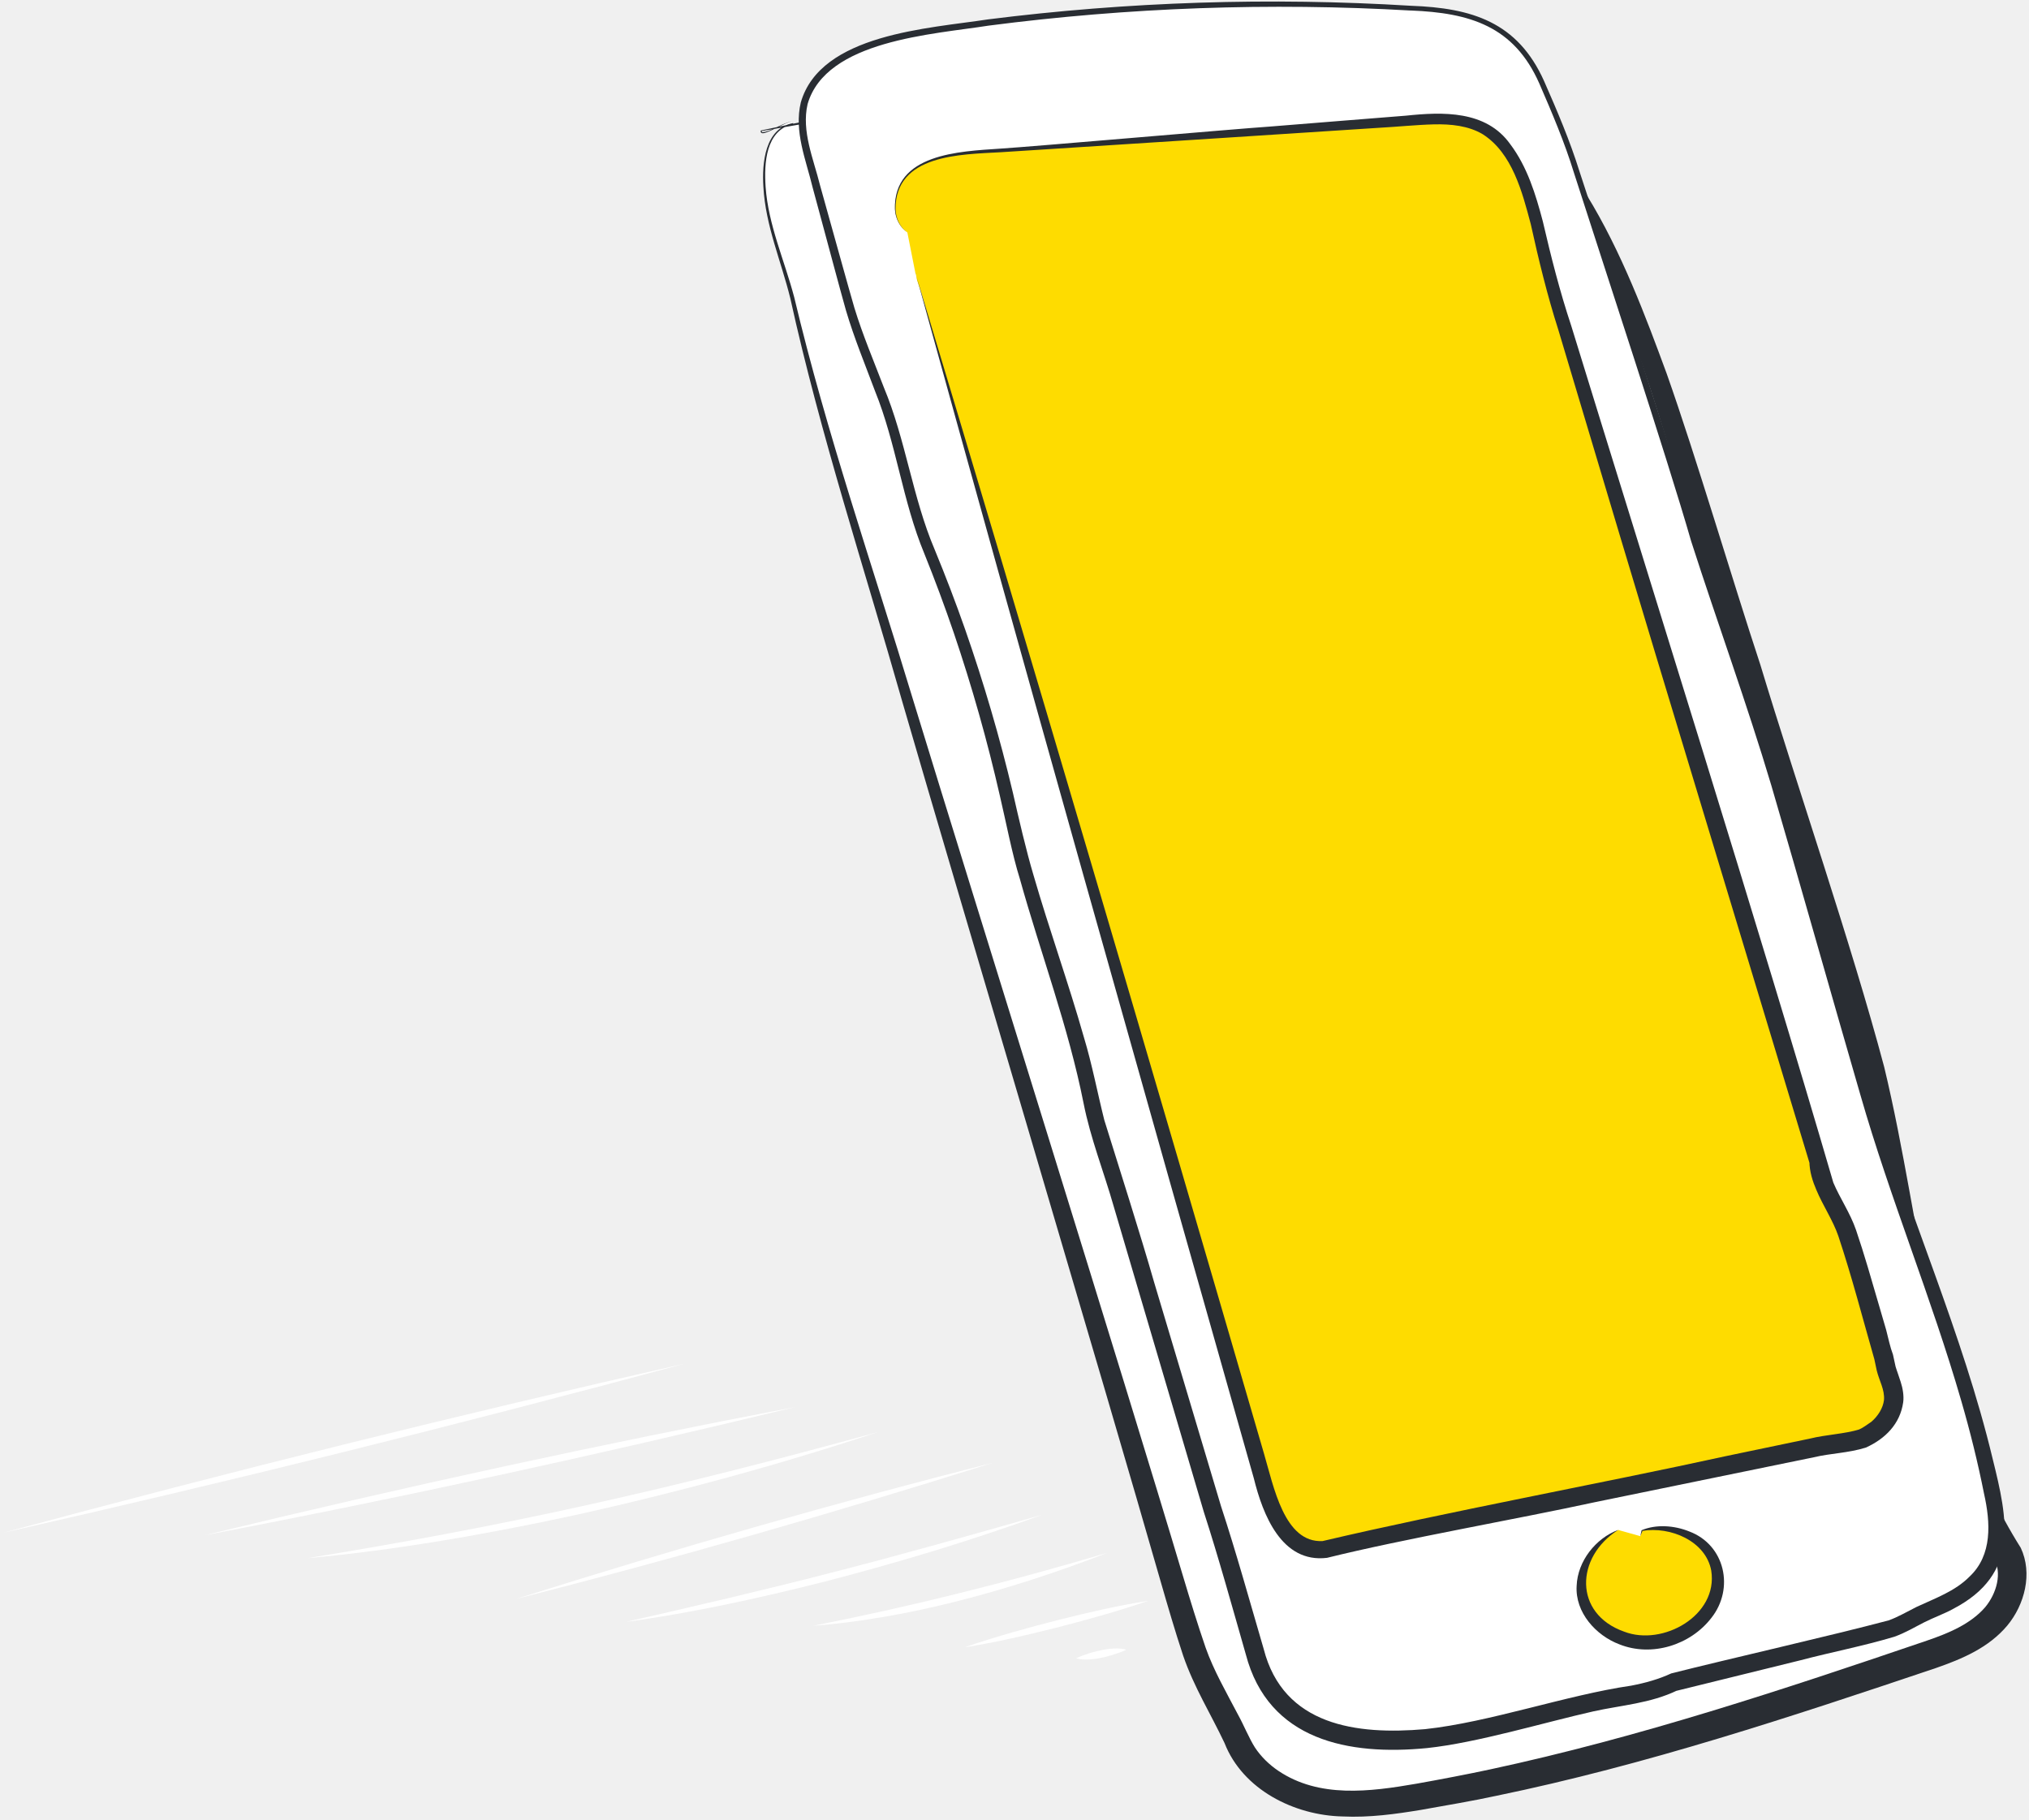
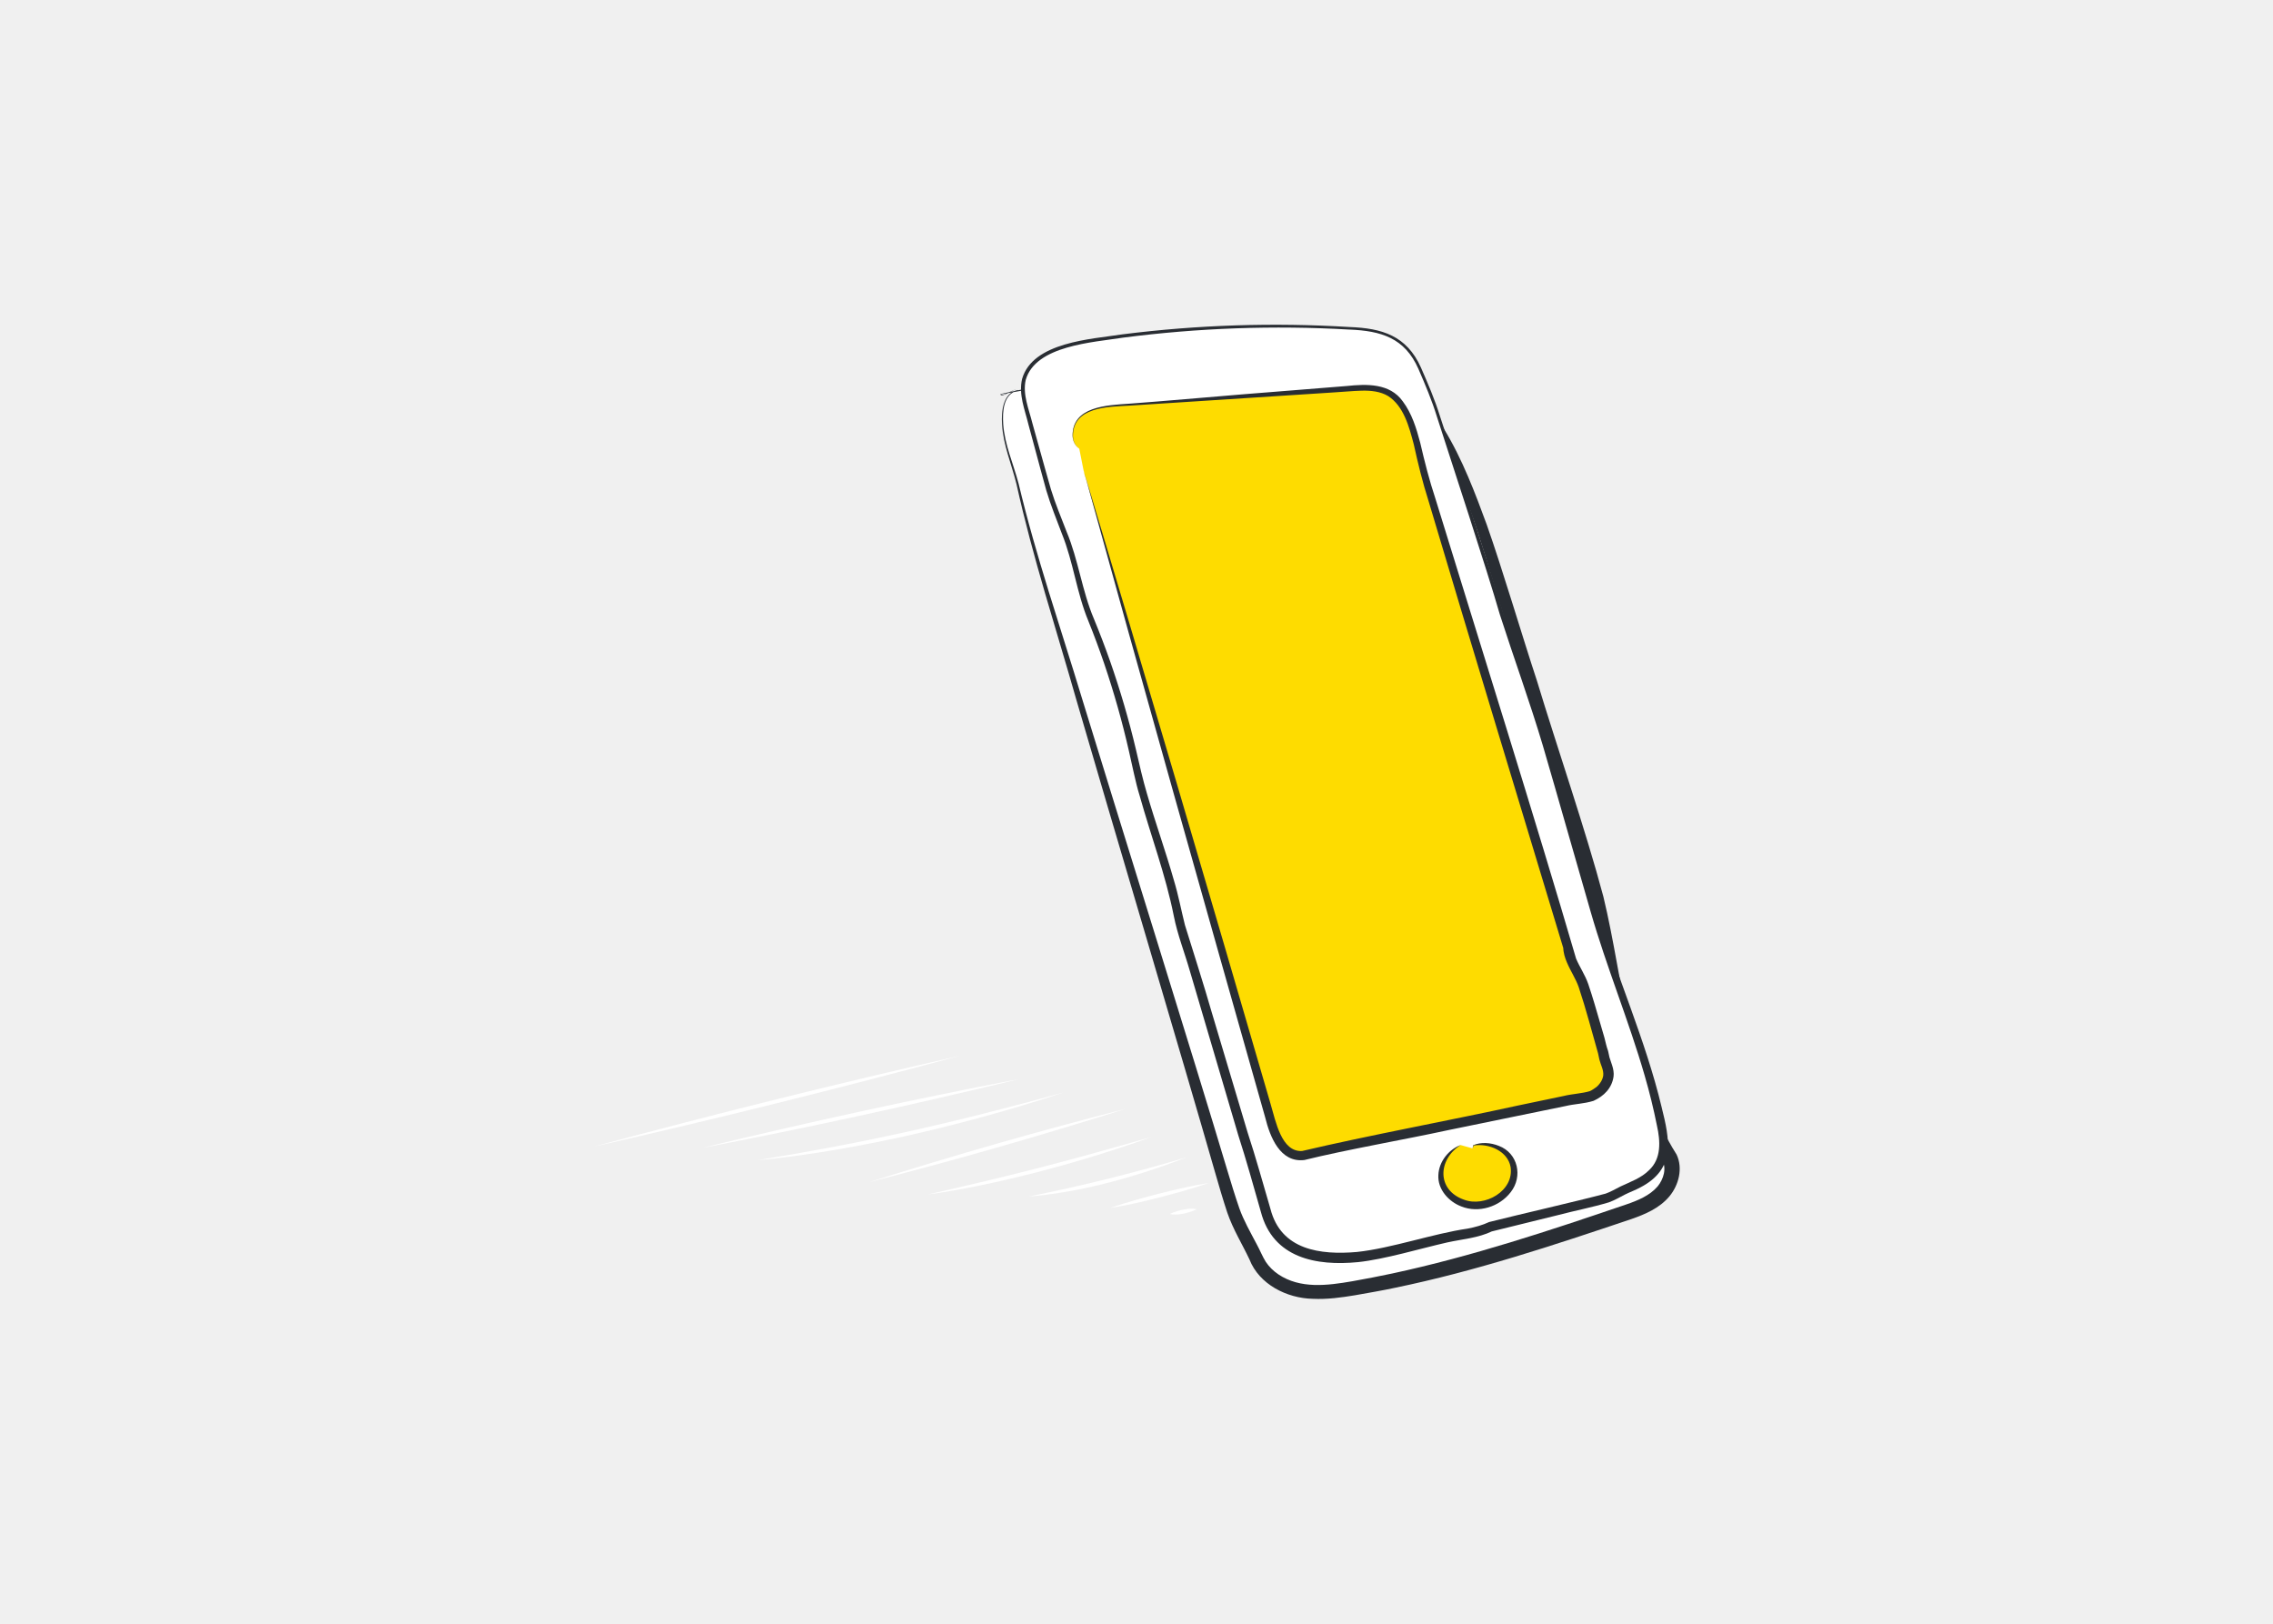
- <svg xmlns="http://www.w3.org/2000/svg" width="428" height="384" viewBox="0 0 428 384" fill="none">
-   <path d="M237.593 348.077C233.699 349.827 229.232 350.595 227.005 349.878C230.904 348.119 235.36 347.369 237.593 348.077Z" fill="white" />
-   <path d="M242.198 337.761C235.381 340.091 228.848 341.881 222.368 343.542C215.913 345.159 209.554 346.629 203.522 347.548C210.34 345.214 216.878 343.423 223.352 341.767C229.807 340.153 236.163 338.683 242.2 337.761L242.198 337.761Z" fill="white" />
-   <path d="M233.6 327.621C211.256 336.303 189.79 341.639 171.546 343.025C191.576 339.079 212.223 333.962 233.6 327.621Z" fill="white" />
-   <path d="M219.74 319.637C204.288 325.239 189.095 329.763 174.451 333.577C159.886 337.282 145.422 340.393 132.072 342.199C146.383 338.924 160.825 335.582 175.421 331.805C189.991 328.075 204.906 323.866 219.743 319.634L219.74 319.637Z" fill="white" />
-   <path d="M209.407 308.632C175.467 319.352 141.633 329.027 108.889 337.354C142.833 326.625 176.657 316.967 209.407 308.632Z" fill="white" />
-   <path d="M185.108 302.172C163.695 309.277 142.723 314.883 122.636 319.38C102.656 323.744 82.963 327.133 64.894 328.754C84.015 325.646 103.738 322.014 123.722 317.581C143.722 313.171 164.377 307.884 185.108 302.172Z" fill="white" />
-   <path d="M167.666 296.888C125.624 307.085 83.764 316.184 43.227 323.91C85.276 313.701 127.125 304.623 167.666 296.888Z" fill="white" />
-   <path d="M144.381 287.734C96.016 300.782 47.691 312.782 0.694 323.39C49.067 310.331 97.381 298.352 144.381 287.734Z" fill="white" />
-   <g clip-path="url(#clip0_1_406)">
-     <path d="M167.317 26.061C165.212 26.356 163.471 27.973 162.519 29.884C161.568 31.794 161.315 33.97 161.234 36.094C160.849 45.619 164.847 53.822 167.145 62.878C169.473 72.037 171.427 81.307 174.16 90.354C180.648 111.893 187.136 133.422 193.624 154.962C208.362 203.885 223.1 252.798 237.838 301.721C242.899 316.958 246.694 332.612 251.735 347.849C254.073 354.934 258.183 361.124 261.199 367.782C264.064 374.084 270.421 378.201 276.99 379.706C284.47 381.423 292.274 380.326 299.835 379.035C336.376 372.814 371.267 361.307 406.279 349.465C411.411 347.727 416.685 345.735 420.44 341.811C424.195 337.887 425.936 331.494 423.031 326.909C402.048 293.823 402.655 249.586 391.015 212.139C385.66 194.919 380.316 177.71 374.961 160.491C368.767 140.568 362.582 120.655 356.387 100.732C350.648 82.283 344.858 63.692 335.647 46.706C329.432 35.24 321.152 24.151 309.289 18.814C299.694 14.494 288.802 14.392 278.285 14.616C238.769 15.449 199.333 19.82 160.586 27.637C160.252 29.396 167.641 24.293 167.307 26.051L167.317 26.061Z" fill="white" />
-     <path d="M167.287 26.153C161.477 27.525 161.173 34.498 161.497 39.408C162.064 47.469 165.485 54.95 167.53 62.706C174.362 91.442 184.069 119.385 192.602 147.643C205.71 190.528 237.089 290.794 249.508 332.429C251.037 337.542 252.616 342.695 254.326 347.666C256.017 352.454 258.649 357.008 261.169 361.815C262.374 363.991 263.467 366.735 264.732 368.728C266.007 370.638 267.698 372.306 269.672 373.637C278.275 379.421 288.934 378.049 298.793 376.341C303.439 375.518 309.887 374.288 314.431 373.302C345.709 366.583 376.115 356.499 406.411 346.172C410.986 344.617 415.703 342.655 418.77 339.087C421.128 336.231 422.454 331.89 420.501 328.566C401.441 297.828 399.912 260.493 391.906 226.44C385.276 200.835 373.99 167.312 366.449 141.778L357.076 110.948C349.11 85.465 342.54 59.199 327.499 37.08C317.458 22.758 305.504 16.496 288.043 16.131C245.51 15.51 202.147 20.237 160.697 27.657C160.677 27.8 160.697 27.881 160.819 27.901C162.55 27.718 164.068 26.58 165.698 26.021C166.143 25.858 166.609 25.645 167.094 25.685C167.327 25.696 167.358 25.99 167.277 26.153H167.287ZM167.317 25.98C167.317 25.848 167.246 25.706 167.094 25.696C166.619 25.675 166.153 25.899 165.718 26.072C164.23 26.692 162.853 27.576 161.295 28.054C161.052 28.105 160.677 28.206 160.505 27.922C160.434 27.779 160.475 27.678 160.475 27.546L160.556 27.525C191.944 20.705 223.9 16.364 255.956 14.24C261.301 13.904 266.655 13.61 272.01 13.386C282.8 13.01 293.792 12.278 304.4 15.277C330.809 22.819 342.935 55.346 351.579 78.847C357.804 96.463 365.396 122.282 371.328 140.253C379.101 165.96 390.59 199.28 397.453 225.119C405.743 259.527 407.16 296.222 426.26 326.574C428.811 331.992 427.07 338.579 423.426 342.97C419.468 347.686 413.85 350.024 408.405 351.925C377.907 362.192 347.217 372.387 315.616 378.902C311.04 379.909 304.4 381.037 299.724 381.871C294.41 382.745 288.883 383.527 283.185 383.253C273.052 383.029 262.161 377.632 258.304 367.762C255.42 361.643 251.897 356.062 249.579 349.333C247.858 344.129 246.36 338.985 244.862 333.791C233.09 292.654 202.744 190.803 190.406 148.304C182.338 119.923 173.066 91.767 166.7 62.909C164.777 55.102 161.467 47.57 161.031 39.428C160.707 34.447 161.335 27.027 167.307 25.97L167.317 25.98Z" fill="#292D33" />
-     <path d="M297.629 1.727C303.975 2.103 310.605 2.703 315.99 6.108C320.575 9.015 323.622 13.6 325.717 18.529C327.873 23.591 330.181 28.928 331.872 34.112C338.269 53.791 344.676 73.48 351.073 93.159C353.867 101.759 356.124 110.267 359.039 118.876C364.94 136.319 371.064 153.244 376.237 170.971C382.067 190.945 387.907 210.909 393.738 230.883C402.048 259.344 414.518 286.118 420.298 315.383C421.553 321.715 421.999 327.377 418.021 332.46C415.227 336.027 411.158 338.06 407.069 339.758C403.931 341.059 401.258 343.021 397.999 343.946C394.345 344.983 390.6 345.755 386.905 346.66C375.599 349.425 364.293 352.189 352.986 354.954C347.743 357.587 340.06 358.115 334.341 359.508C327.681 361.134 321.021 362.761 314.371 364.387C303.499 367.04 293.479 368.331 282.344 365.902C274.034 364.092 267.546 358.105 265.127 350.014C262.019 339.626 259.276 329.085 255.865 318.798C249.306 296.69 242.747 274.581 236.178 252.483C234.244 245.957 231.613 239.289 230.276 232.611C226.248 212.464 217.867 193.11 213.474 172.882C209.212 153.264 203.301 133.92 195.649 115.37C192.055 106.648 190.638 97.063 187.642 88.067C184.849 79.701 181.103 71.773 178.765 63.275C176.133 53.669 173.492 44.063 170.86 34.468C169.686 30.199 168.512 25.655 169.746 21.406C170.921 17.36 174.16 14.169 177.844 12.156C185.264 8.09 194.313 6.738 202.552 5.579C213.039 4.106 223.576 2.977 234.133 2.195C255.258 0.639 276.484 0.487 297.629 1.747V1.727Z" fill="white" />
-     <path d="M297.659 1.219C310.423 1.686 320.12 4.593 325.728 17.147C328.471 23.388 331.153 29.66 333.177 36.165C339.21 54.665 352.865 95.751 358.149 113.733C363.837 130.901 370.214 147.897 375.548 165.208C381.642 185.243 388.879 210.177 394.922 230.313C402.645 256.345 413.972 281.249 420.339 307.81C423.527 320.679 426.078 332.083 412.049 339.433C410.065 340.53 407.838 341.303 405.884 342.299C403.951 343.275 401.947 344.495 399.588 345.338C393.009 347.31 386.349 348.571 379.719 350.319L353.442 356.794L353.847 356.642C348.148 359.406 342.004 359.772 336.093 361.084C325.677 363.432 311.597 367.711 300.999 368.829C284.591 370.435 267.556 367.284 262.789 349.038C259.954 339.148 257.07 328.678 253.922 318.961C251.432 310.422 242.615 280.69 239.963 271.623L234.892 254.414C232.868 247.319 230.023 240.163 228.566 232.753C225.367 216.642 219.547 201.262 215.134 185.446C213.535 180.394 212.148 173.136 210.923 167.942C208.281 156.324 205.032 144.848 201.206 133.565C199.283 127.923 197.208 122.343 194.981 116.813C190.345 105.652 189.09 93.637 184.565 82.476C182.48 76.896 180.182 71.346 178.462 65.542C176.832 59.738 175.324 53.984 173.755 48.211L171.417 39.55C170.01 33.695 167.459 27.769 168.927 21.599C173.107 7.114 196.023 6.006 208.382 4.095C237.969 0.355 267.9 -0.601 297.659 1.219ZM297.598 2.225C267.9 0.507 238.05 1.575 208.544 5.407C196.793 7.267 174.251 8.466 170.354 21.965C169.028 27.708 171.609 33.533 172.985 39.113L175.395 47.753C177.014 53.496 178.593 59.3 180.243 65.003C181.974 70.665 184.302 76.154 186.448 81.755C191.053 92.773 192.491 104.981 197.147 115.918C199.434 121.468 201.58 127.069 203.564 132.731C207.522 144.065 210.903 155.602 213.666 167.281C214.85 172.506 216.49 179.571 217.998 184.612C221.318 196.099 225.377 207.351 228.647 218.878C230.378 224.601 231.481 230.506 232.939 236.311C235.965 246.069 240.581 260.493 243.455 270.556C246.198 279.653 254.944 309.08 257.566 317.802C260.774 327.55 263.679 338.06 266.564 347.91C270.714 364.123 286.201 366.085 300.594 364.834C314.249 363.371 330.485 357.628 344.089 355.656C347.115 355.076 349.96 354.273 352.531 353.074C364.87 349.953 386.288 345.105 398.364 341.892C400.277 341.222 402.159 340.114 404.255 339.056C408.172 337.227 412.403 335.743 415.45 332.653C420.308 328.109 419.883 321.227 418.517 315.159C417.201 308.542 415.581 301.996 413.698 295.521C407.443 273.88 398.687 252.818 392.442 231.045C386.571 210.848 379.557 185.873 373.666 165.787C368.493 148.436 362.278 131.44 356.731 114.18C351.579 96.26 337.874 54.757 332.034 36.531C330.05 30.056 327.388 23.805 324.705 17.615C319.351 5.498 310.059 2.713 297.598 2.215V2.225Z" fill="#292D33" />
-     <path d="M193.068 57.491C193.301 57.999 193.301 58.691 193.473 59.219C194.505 61.994 195.203 64.596 195.892 67.371C202.967 90.954 209.354 113.489 216.085 137.234C232.999 196.18 249.235 251.659 265.977 310.768C267.88 317.7 270.633 327.58 279.439 326.889C289.966 324.114 300.331 322.386 311.374 320.13C336.578 314.925 359.019 310.077 384.223 305.045C387.158 304.527 390.094 304.354 392.857 303.49C394.062 302.971 394.932 302.28 395.965 301.579C398.212 299.668 399.76 296.903 399.416 293.955C399.072 292.044 398.384 290.489 397.868 288.751C397.695 287.887 397.523 287.196 397.351 286.321C396.663 284.41 396.319 282.51 395.803 280.599C393.738 273.707 391.885 266.713 389.578 259.903C388.039 255.37 383.616 249.83 383.616 244.961C371.55 205.318 359.475 165.675 347.409 126.043C340.88 104.605 334.352 83.167 327.823 61.73C325.282 53.395 324.321 44.602 320.758 36.582C316.294 26.549 310.423 24.456 299.947 25.218C268.75 27.505 237.554 29.711 206.358 32.059C201.388 32.435 196.074 32.943 192.238 36.125C188.401 39.306 187.298 46.208 191.398 49.044" fill="#FEDC00" />
-     <path d="M193.068 57.491C216.895 136.543 243.587 227.457 266.605 306.621C268.68 313.634 270.886 325.568 278.984 325.151C305.109 319.001 337.763 312.994 364.1 307.22C366.59 306.702 379.587 303.988 381.824 303.52C385.174 302.687 389.173 302.544 392.26 301.579L392.068 301.65C392.918 301.294 393.738 300.674 394.851 299.912L394.669 300.054C396.157 298.794 397.22 297.066 397.412 295.378C397.574 293.162 396.43 291.394 395.884 289.168L395.367 286.738L395.448 287.033C392.918 278.2 390.651 269.397 387.766 260.747C386.622 257.433 384.537 254.394 383.13 251.029C382.371 249.25 381.703 247.258 381.672 244.991L381.753 245.561L355.142 157.604C348.482 135.73 335.242 91.503 328.714 69.587C326.396 62.36 324.533 54.706 322.904 47.296C321.082 40.414 318.986 32.333 312.812 28.349C309.816 26.539 306.071 26.143 302.376 26.244C299.117 26.316 294.329 26.783 291.009 26.956C276.393 27.891 237.574 30.443 222.493 31.388L211.075 32.12C202.603 32.598 188.827 32.577 188.908 44.155C188.958 46.056 189.849 47.936 191.418 49.065C189.829 47.977 188.877 46.096 188.776 44.165C188.442 32.394 202.41 31.947 211.024 31.357C218.019 30.92 260.045 27.241 268.052 26.692C272.384 26.356 292.73 24.689 296.566 24.405C304.35 23.591 313.48 23.256 318.581 30.432C322.165 35.19 323.946 41.034 325.434 46.666C327.185 54.208 329.007 61.415 331.447 68.764C347.186 119.964 371.611 197.664 386.723 249.515C388.14 252.859 390.266 255.898 391.511 259.507C393.282 264.711 394.79 270.037 396.319 275.282L397.868 280.589C398.353 282.489 398.708 284.217 399.305 285.803L399.345 285.976L399.872 288.405L399.821 288.222C400.125 289.249 400.56 290.347 400.935 291.577C401.36 292.857 401.653 294.524 401.461 295.876C400.813 300.42 397.706 303.561 393.576 305.431C389.74 306.61 386.268 306.6 382.593 307.474C371.601 309.731 347.763 314.62 336.518 316.928C319.988 320.526 296.07 324.683 279.925 328.688C270.34 329.857 266.372 319.55 264.489 311.927C241.107 229.439 215.842 140.04 193.098 57.542L193.068 57.491Z" fill="#292D33" />
-     <path d="M341.336 322.803C335.647 325.619 332.428 331.941 333.916 337.359C335.404 342.777 341.478 346.772 347.885 346.538C354.282 346.314 360.406 341.892 361.975 336.373C362.653 333.964 362.521 331.392 361.519 329.146C359.272 324.155 352.399 321.309 346.387 322.905C346.265 323.311 346.134 323.708 346.012 324.114" fill="#FEDC00" />
-     <path d="M341.336 322.803C332.327 328.516 331.892 340.48 342.601 344.261C350.749 347.412 362.461 340.845 360.973 331.392C359.839 325.161 352.369 321.99 346.417 323.006L346.498 322.925L346.012 324.104L346.275 322.864C349.332 321.573 353.138 321.827 356.357 323.128C363.888 325.974 365.892 335.163 361.013 341.344C356.58 347.117 348.401 349.658 341.609 346.944C336.639 345.074 332.236 340.205 332.58 334.594C332.783 329.359 336.619 324.561 341.326 322.803H341.336Z" fill="#292D33" />
+ <svg xmlns="http://www.w3.org/2000/svg" width="700" height="500" viewBox="0 0 700 500" fill="none">
+   <path d="M368.561 372.392C365.51 373.762 362.011 374.363 360.267 373.802C363.321 372.424 366.811 371.836 368.561 372.392Z" fill="white" />
+   <path d="M372.167 364.311C366.828 366.136 361.711 367.538 356.635 368.839C351.579 370.106 346.598 371.257 341.873 371.977C347.213 370.149 352.334 368.745 357.406 367.449C362.462 366.184 367.44 365.033 372.169 364.311L372.167 364.311Z" fill="white" />
+   <path d="M365.432 356.368C347.93 363.168 331.117 367.349 316.826 368.434C332.516 365.343 348.689 361.335 365.432 356.368Z" fill="white" />
+   <path d="M354.577 350.114C342.473 354.503 330.572 358.046 319.102 361.033C307.693 363.935 296.364 366.373 285.907 367.787C297.117 365.222 308.429 362.604 319.861 359.646C331.274 356.724 342.957 353.427 354.579 350.112L354.577 350.114Z" fill="white" />
+   <path d="M346.482 341.494C319.898 349.891 293.396 357.469 267.748 363.992C294.336 355.588 320.83 348.023 346.482 341.494Z" fill="white" />
+   <path d="M327.45 336.434C310.677 342 294.25 346.39 278.516 349.913C262.866 353.332 247.44 355.986 233.287 357.255C248.264 354.821 263.713 351.976 279.366 348.504C295.033 345.05 311.211 340.908 327.45 336.434Z" fill="white" />
+   <path d="M313.787 332.295C280.856 340.283 248.067 347.41 216.316 353.462C249.252 345.465 282.032 338.354 313.787 332.295Z" fill="white" />
+   <path d="M295.549 325.125C257.664 335.345 219.812 344.745 183 353.054C220.89 342.825 258.733 333.442 295.549 325.125Z" fill="white" />
+   <g clip-path="url(#clip0_211_509)">
+     <path d="M313.514 120.16C311.865 120.391 310.501 121.657 309.756 123.154C309.011 124.65 308.812 126.354 308.749 128.018C308.448 135.479 311.579 141.904 313.379 148.998C315.203 156.172 316.733 163.433 318.874 170.519C323.956 187.391 329.038 204.254 334.12 221.126C345.664 259.447 357.208 297.76 368.752 336.081C372.716 348.016 375.689 360.278 379.638 372.213C381.469 377.762 384.688 382.611 387.051 387.826C389.295 392.763 394.274 395.987 399.419 397.166C405.279 398.511 411.392 397.651 417.314 396.64C445.936 391.767 473.266 382.754 500.69 373.479C504.71 372.117 508.841 370.557 511.782 367.483C514.724 364.41 516.088 359.402 513.812 355.811C497.376 329.895 497.852 295.244 488.734 265.912C484.54 252.424 480.354 238.945 476.16 225.457C471.307 209.852 466.463 194.254 461.611 178.649C457.115 164.198 452.58 149.635 445.365 136.331C440.497 127.349 434.012 118.663 424.719 114.483C417.203 111.099 408.672 111.019 400.434 111.195C369.481 111.847 338.592 115.271 308.242 121.394C307.98 122.771 313.768 118.774 313.506 120.152L313.514 120.16Z" fill="white" />
+     <path d="M313.49 120.231C308.939 121.306 308.701 126.768 308.955 130.614C309.399 136.928 312.079 142.788 313.68 148.863C319.032 171.371 326.636 193.259 333.319 215.393C343.587 248.985 368.165 327.522 377.894 360.134C379.091 364.139 380.328 368.176 381.667 372.069C382.992 375.819 385.053 379.386 387.027 383.152C387.971 384.856 388.827 387.006 389.818 388.567C390.817 390.063 392.141 391.369 393.687 392.412C400.426 396.943 408.775 395.868 416.497 394.53C420.137 393.885 425.187 392.922 428.747 392.149C453.246 386.887 477.063 378.988 500.793 370.899C504.377 369.681 508.072 368.144 510.474 365.349C512.321 363.112 513.36 359.712 511.83 357.109C496.901 333.032 495.703 303.787 489.432 277.115C484.239 257.058 475.398 230.8 469.492 210.799L462.15 186.65C455.91 166.69 450.764 146.116 438.983 128.791C431.118 117.572 421.754 112.668 408.077 112.381C374.762 111.895 340.796 115.598 308.329 121.41C308.313 121.521 308.329 121.585 308.424 121.601C309.78 121.458 310.969 120.566 312.245 120.128C312.594 120.001 312.959 119.833 313.34 119.865C313.522 119.873 313.546 120.104 313.482 120.231H313.49ZM313.514 120.096C313.514 119.993 313.458 119.881 313.34 119.873C312.967 119.857 312.602 120.032 312.261 120.168C311.096 120.653 310.017 121.346 308.796 121.72C308.606 121.76 308.313 121.84 308.178 121.617C308.123 121.505 308.154 121.426 308.154 121.322L308.218 121.306C332.804 115.964 357.834 112.564 382.944 110.9C387.13 110.637 391.324 110.406 395.519 110.231C403.97 109.937 412.581 109.363 420.89 111.712C441.575 117.62 451.074 143.098 457.845 161.506C462.721 175.305 468.667 195.528 473.313 209.605C479.402 229.741 488.401 255.84 493.777 276.08C500.27 303.031 501.38 331.774 516.341 355.548C518.339 359.792 516.976 364.951 514.121 368.391C511.021 372.085 506.621 373.917 502.355 375.405C478.467 383.447 454.427 391.433 429.675 396.537C426.091 397.325 420.89 398.209 417.227 398.861C413.064 399.546 408.735 400.159 404.272 399.944C396.335 399.769 387.804 395.541 384.783 387.81C382.524 383.017 379.765 378.646 377.949 373.375C376.601 369.299 375.428 365.27 374.254 361.201C365.033 328.979 341.264 249.2 331.599 215.911C325.28 193.681 318.017 171.626 313.03 149.022C311.524 142.907 308.931 137.007 308.59 130.63C308.337 126.728 308.828 120.916 313.506 120.088L313.514 120.096Z" fill="#292D33" />
+     <path d="M415.586 101.099C420.557 101.393 425.75 101.863 429.968 104.53C433.56 106.808 435.946 110.398 437.587 114.26C439.276 118.225 441.084 122.405 442.408 126.466C447.419 141.88 452.437 157.303 457.448 172.717C459.636 179.453 461.405 186.117 463.688 192.861C468.31 206.524 473.107 219.78 477.159 233.666C481.725 249.311 486.3 264.949 490.867 280.594C497.376 302.888 507.144 323.86 511.671 346.782C512.654 351.742 513.003 356.177 509.887 360.158C507.699 362.953 504.512 364.545 501.309 365.875C498.851 366.894 496.758 368.431 494.205 369.155C491.343 369.967 488.409 370.573 485.515 371.281C476.659 373.447 467.803 375.612 458.947 377.778C454.84 379.84 448.822 380.254 444.342 381.345C439.125 382.619 433.908 383.893 428.699 385.167C420.184 387.245 412.335 388.256 403.614 386.353C397.104 384.936 392.022 380.246 390.127 373.909C387.693 365.771 385.545 357.515 382.873 349.457C377.735 332.14 372.597 314.823 367.452 297.513C365.937 292.402 363.876 287.179 362.829 281.948C359.674 266.167 353.109 251.007 349.668 235.163C346.33 219.796 341.7 204.645 335.706 190.114C332.891 183.283 331.781 175.774 329.434 168.728C327.246 162.175 324.313 155.965 322.481 149.309C320.42 141.785 318.35 134.261 316.289 126.744C315.369 123.4 314.45 119.841 315.417 116.513C316.336 113.344 318.874 110.844 321.76 109.268C327.571 106.083 334.659 105.024 341.113 104.116C349.327 102.962 357.581 102.078 365.85 101.465C382.397 100.247 399.023 100.127 415.586 101.115V101.099Z" fill="white" />
+     <path d="M415.609 100.701C425.607 101.067 433.203 103.344 437.595 113.177C439.744 118.066 441.845 122.978 443.431 128.074C448.156 142.565 458.852 174.747 462.99 188.832C467.446 202.28 472.441 215.592 476.619 229.152C481.392 244.845 487.061 264.375 491.795 280.148C497.844 300.539 506.716 320.046 511.703 340.85C514.201 350.93 516.199 359.864 505.21 365.62C503.656 366.48 501.911 367.085 500.381 367.865C498.867 368.63 497.297 369.585 495.45 370.246C490.296 371.791 485.079 372.778 479.886 374.147L459.304 379.219L459.621 379.1C455.157 381.265 450.344 381.552 445.714 382.579C437.556 384.418 426.527 387.77 418.226 388.646C405.374 389.904 392.03 387.436 388.296 373.144C386.076 365.397 383.816 357.196 381.35 349.585C379.4 342.897 372.494 319.608 370.417 312.506L366.445 299.026C364.859 293.469 362.631 287.863 361.489 282.059C358.984 269.439 354.425 257.393 350.968 245.004C349.716 241.047 348.629 235.362 347.67 231.293C345.601 222.193 343.056 213.204 340.059 204.366C338.552 199.947 336.927 195.576 335.183 191.244C331.551 182.502 330.568 173.091 327.024 164.349C325.391 159.978 323.591 155.63 322.243 151.084C320.967 146.538 319.785 142.031 318.557 137.509L316.725 130.725C315.623 126.139 313.625 121.497 314.775 116.664C318.049 105.319 335.999 104.451 345.68 102.954C368.855 100.024 392.3 99.275 415.609 100.701ZM415.562 101.489C392.3 100.143 368.918 100.979 345.807 103.981C336.602 105.438 318.945 106.378 315.893 116.951C314.854 121.45 316.876 126.012 317.954 130.383L319.841 137.151C321.11 141.649 322.346 146.196 323.639 150.662C324.994 155.097 326.818 159.397 328.499 163.784C332.106 172.414 333.232 181.977 336.879 190.544C338.671 194.891 340.352 199.278 341.906 203.713C345.006 212.591 347.654 221.627 349.819 230.776C350.746 234.868 352.031 240.402 353.212 244.351C355.813 253.348 358.992 262.162 361.553 271.191C362.909 275.673 363.773 280.299 364.915 284.846C367.285 292.489 370.901 303.787 373.152 311.67C375.301 318.796 382.151 341.846 384.205 348.677C386.718 356.313 388.993 364.545 391.253 372.26C394.504 384.96 406.634 386.497 417.909 385.517C428.604 384.371 441.322 379.872 451.978 378.328C454.348 377.874 456.576 377.245 458.59 376.305C468.255 373.861 485.032 370.063 494.49 367.547C495.989 367.021 497.463 366.154 499.105 365.326C502.173 363.892 505.487 362.73 507.874 360.31C511.679 356.751 511.346 351.36 510.276 346.607C509.245 341.424 507.977 336.296 506.502 331.224C501.602 314.273 494.744 297.776 489.852 280.721C485.254 264.901 479.759 245.338 475.145 229.605C471.093 216.014 466.225 202.702 461.88 189.182C457.845 175.145 447.109 142.637 442.535 128.361C440.981 123.289 438.896 118.392 436.794 113.543C432.6 104.053 425.322 101.871 415.562 101.481V101.489Z" fill="#292D33" />
+     <path d="M333.684 144.778C333.867 145.176 333.867 145.718 334.001 146.132C334.81 148.305 335.357 150.344 335.896 152.517C341.438 170.989 346.441 188.641 351.714 207.24C364.962 253.412 377.679 296.868 390.793 343.167C392.284 348.597 394.44 356.336 401.338 355.795C409.584 353.621 417.703 352.268 426.353 350.5C446.095 346.424 463.672 342.626 483.414 338.685C485.713 338.279 488.013 338.143 490.177 337.466C491.121 337.06 491.803 336.519 492.611 335.97C494.371 334.473 495.584 332.307 495.315 329.998C495.045 328.501 494.506 327.283 494.102 325.922C493.967 325.245 493.832 324.703 493.697 324.019C493.158 322.522 492.889 321.033 492.484 319.536C490.867 314.138 489.416 308.66 487.608 303.325C486.403 299.774 482.938 295.435 482.938 291.621C473.488 260.57 464.029 229.518 454.578 198.474C449.464 181.682 444.35 164.89 439.236 148.098C437.246 141.57 436.493 134.682 433.702 128.4C430.206 120.542 425.607 118.902 417.401 119.499C392.966 121.29 368.53 123.018 344.094 124.857C340.201 125.152 336.039 125.55 333.034 128.042C330.029 130.534 329.165 135.94 332.376 138.162" fill="#FEDC00" />
+     <path d="M333.684 144.778C352.348 206.699 373.255 277.911 391.285 339.919C392.91 345.413 394.639 354.76 400.981 354.433C421.445 349.616 447.022 344.911 467.652 340.389C469.603 339.982 479.783 337.857 481.535 337.49C484.159 336.837 487.291 336.726 489.709 335.97L489.559 336.025C490.225 335.747 490.867 335.261 491.739 334.664L491.596 334.775C492.762 333.788 493.594 332.434 493.745 331.113C493.872 329.377 492.976 327.992 492.548 326.248L492.143 324.345L492.207 324.576C490.225 317.657 488.449 310.762 486.189 303.986C485.293 301.391 483.66 299.01 482.558 296.375C481.963 294.981 481.44 293.421 481.416 291.645L481.48 292.091L460.636 223.196C455.419 206.062 445.048 171.419 439.934 154.253C438.119 148.592 436.66 142.597 435.383 136.792C433.956 131.402 432.315 125.072 427.479 121.951C425.132 120.534 422.198 120.223 419.304 120.303C416.751 120.359 413.001 120.725 410.4 120.86C398.952 121.593 368.546 123.591 356.732 124.332L347.789 124.905C341.153 125.279 330.362 125.263 330.426 134.332C330.465 135.821 331.163 137.294 332.392 138.178C331.147 137.326 330.402 135.853 330.322 134.34C330.061 125.12 341.002 124.77 347.749 124.308C353.228 123.966 386.147 121.083 392.419 120.653C395.812 120.391 411.748 119.085 414.753 118.862C420.85 118.225 428.002 117.962 431.998 123.583C434.804 127.31 436.2 131.888 437.365 136.299C438.737 142.207 440.164 147.852 442.075 153.608C454.404 193.713 473.535 254.574 485.373 295.188C486.483 297.808 488.148 300.188 489.123 303.015C490.51 307.091 491.692 311.264 492.889 315.372L494.102 319.528C494.482 321.017 494.76 322.371 495.228 323.613L495.259 323.748L495.672 325.651L495.632 325.508C495.87 326.312 496.211 327.172 496.504 328.135C496.837 329.138 497.067 330.444 496.916 331.503C496.409 335.062 493.975 337.522 490.74 338.987C487.735 339.911 485.016 339.903 482.138 340.588C473.527 342.355 454.856 346.185 446.047 347.992C433.1 350.811 414.365 354.067 401.719 357.204C394.21 358.12 391.102 350.046 389.628 344.075C371.313 279.463 351.523 209.438 333.708 144.818L333.684 144.778Z" fill="#292D33" />
+     <path d="M449.821 352.594C445.365 354.8 442.844 359.752 444.009 363.996C445.175 368.24 449.932 371.369 454.951 371.185C459.962 371.01 464.758 367.547 465.987 363.224C466.518 361.337 466.415 359.322 465.63 357.563C463.87 353.653 458.487 351.424 453.777 352.674C453.682 352.992 453.579 353.303 453.484 353.621" fill="#FEDC00" />
+     <path d="M449.821 352.594C442.765 357.069 442.424 366.44 450.812 369.402C457.194 371.87 466.368 366.727 465.202 359.322C464.314 354.441 458.463 351.957 453.801 352.753L453.865 352.69L453.484 353.613L453.69 352.642C456.085 351.631 459.066 351.83 461.587 352.849C467.486 355.078 469.056 362.276 465.234 367.117C461.761 371.639 455.355 373.63 450.035 371.504C446.142 370.039 442.693 366.225 442.963 361.83C443.121 357.73 446.126 353.972 449.813 352.594H449.821Z" fill="#292D33" />
  </g>
  <defs>
-     <clipPath id="clip0_1_406">
-       <rect width="267" height="383" fill="white" transform="translate(160.475 0.324219)" />
+     <clipPath id="clip0_211_509">
+       <rect width="209.138" height="300" fill="white" transform="translate(308.154 100)" />
    </clipPath>
  </defs>
</svg>
